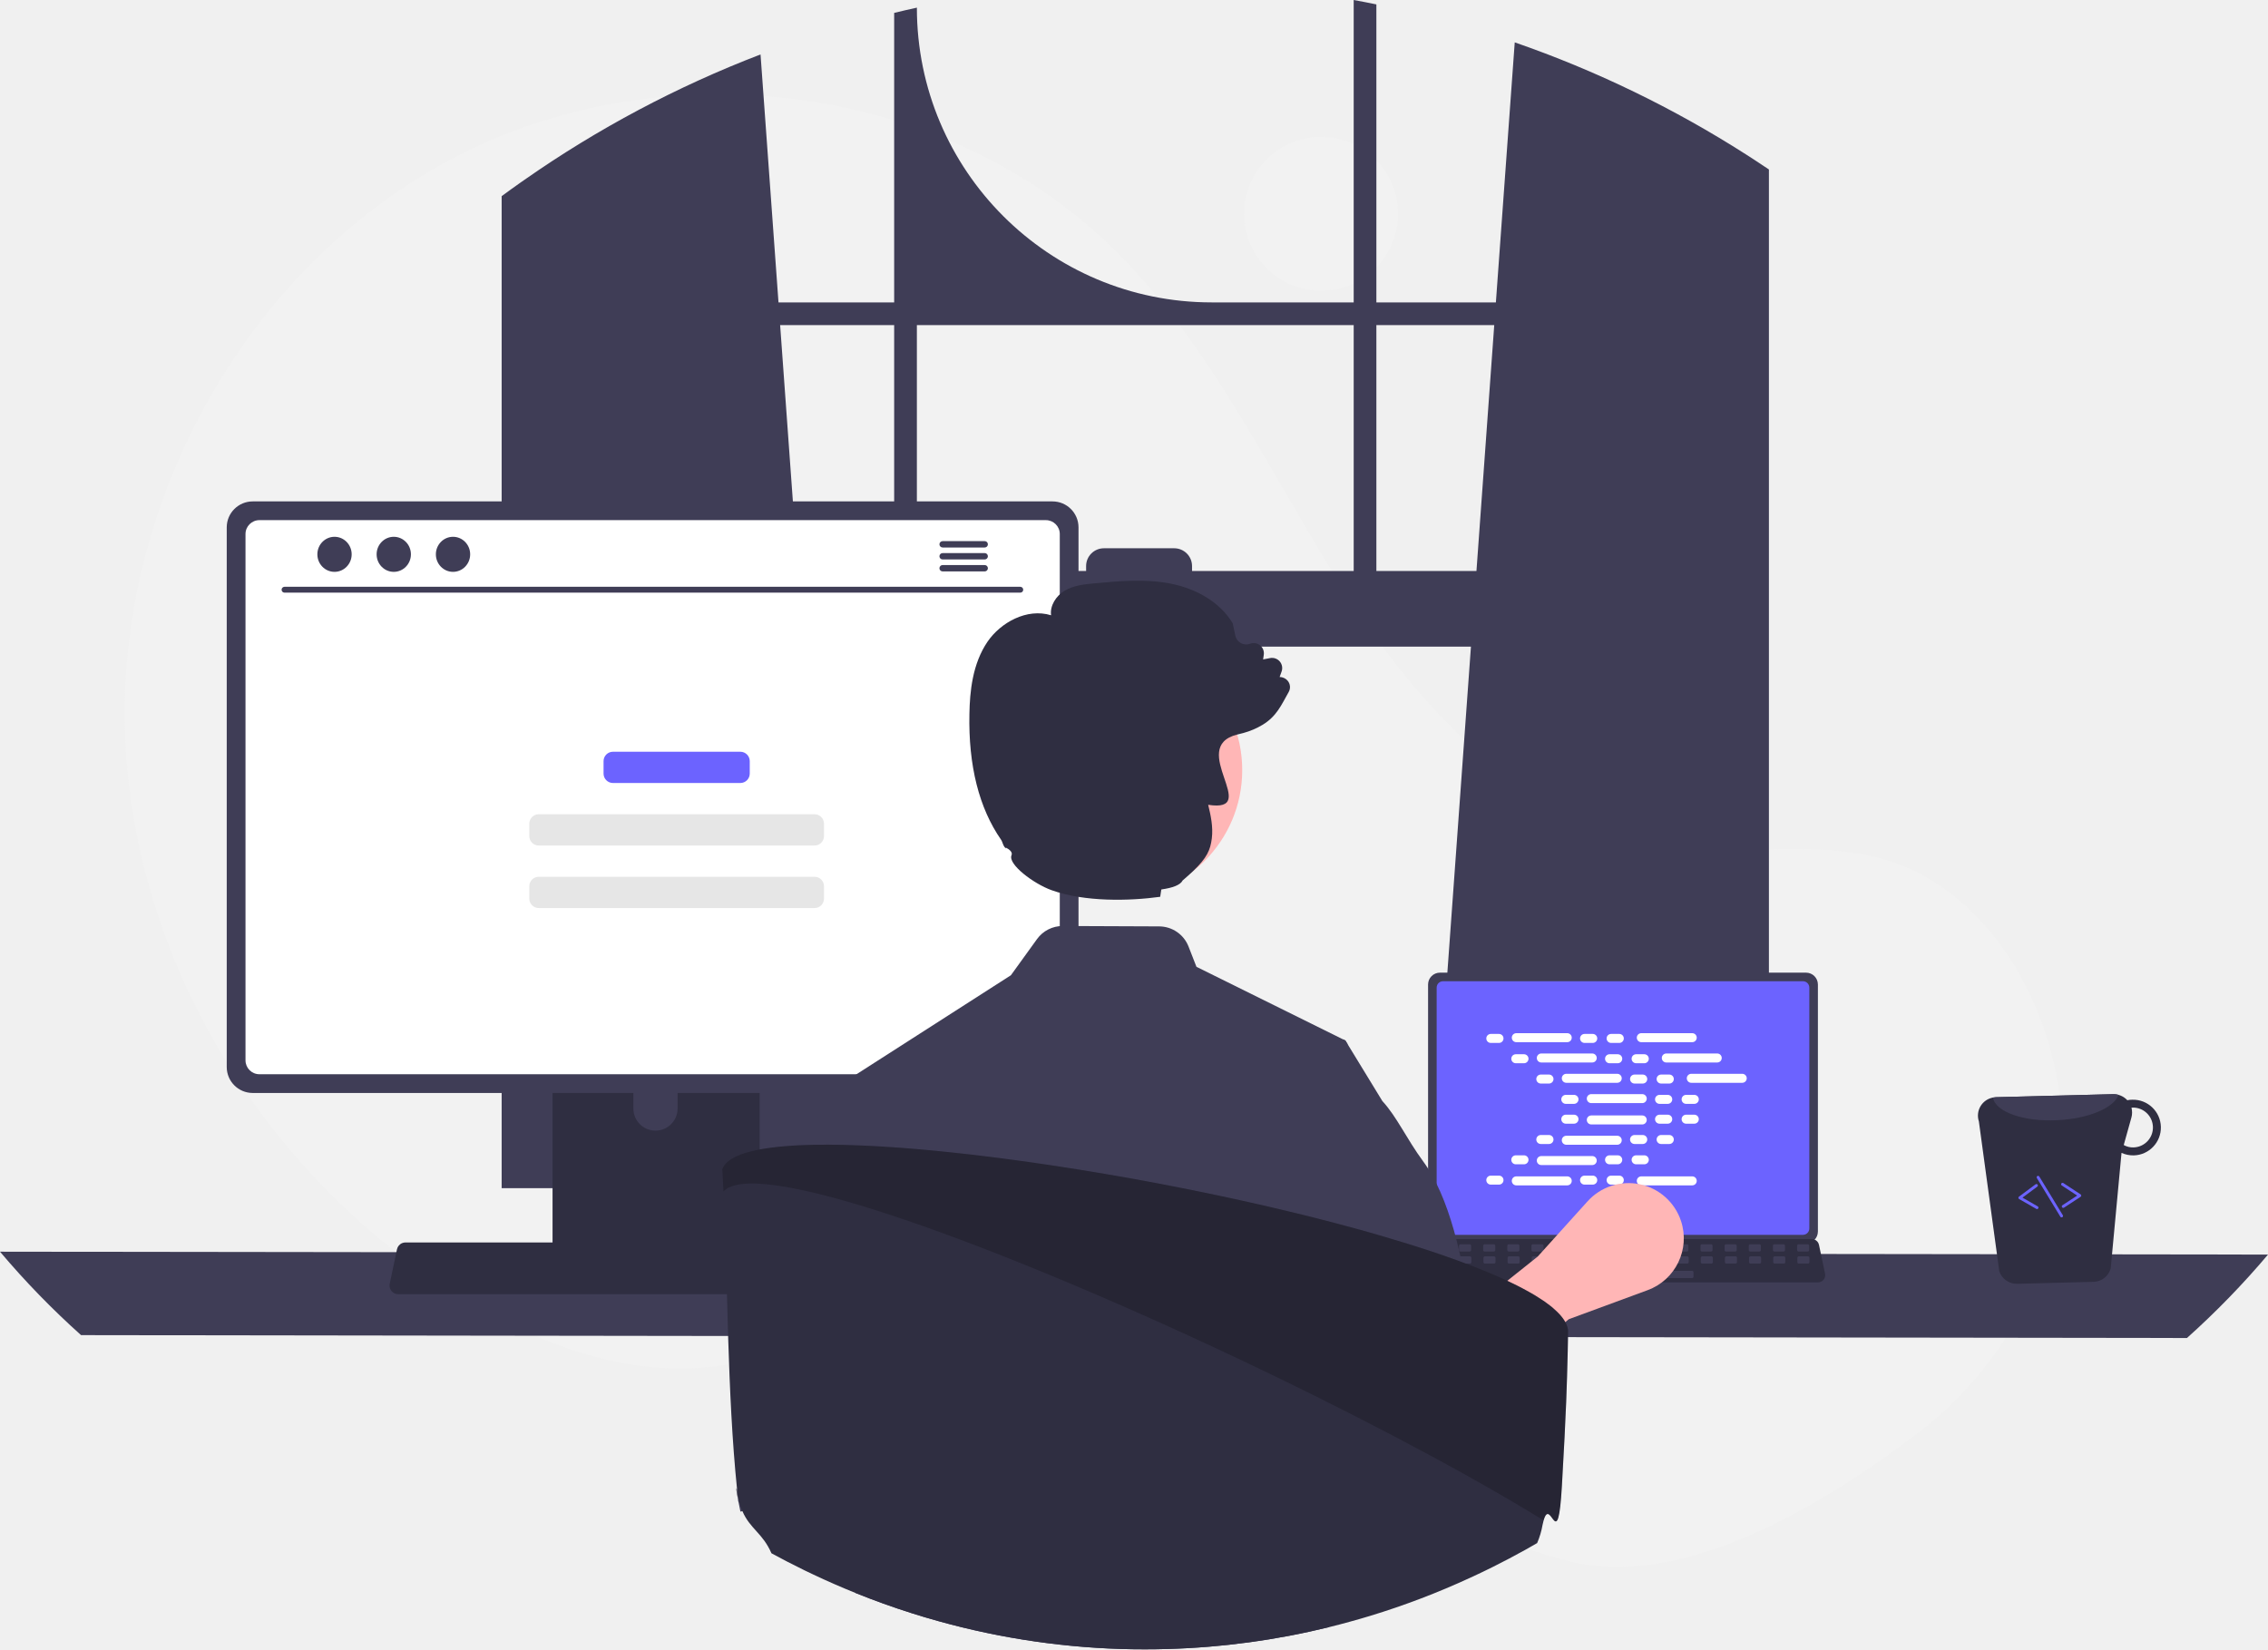
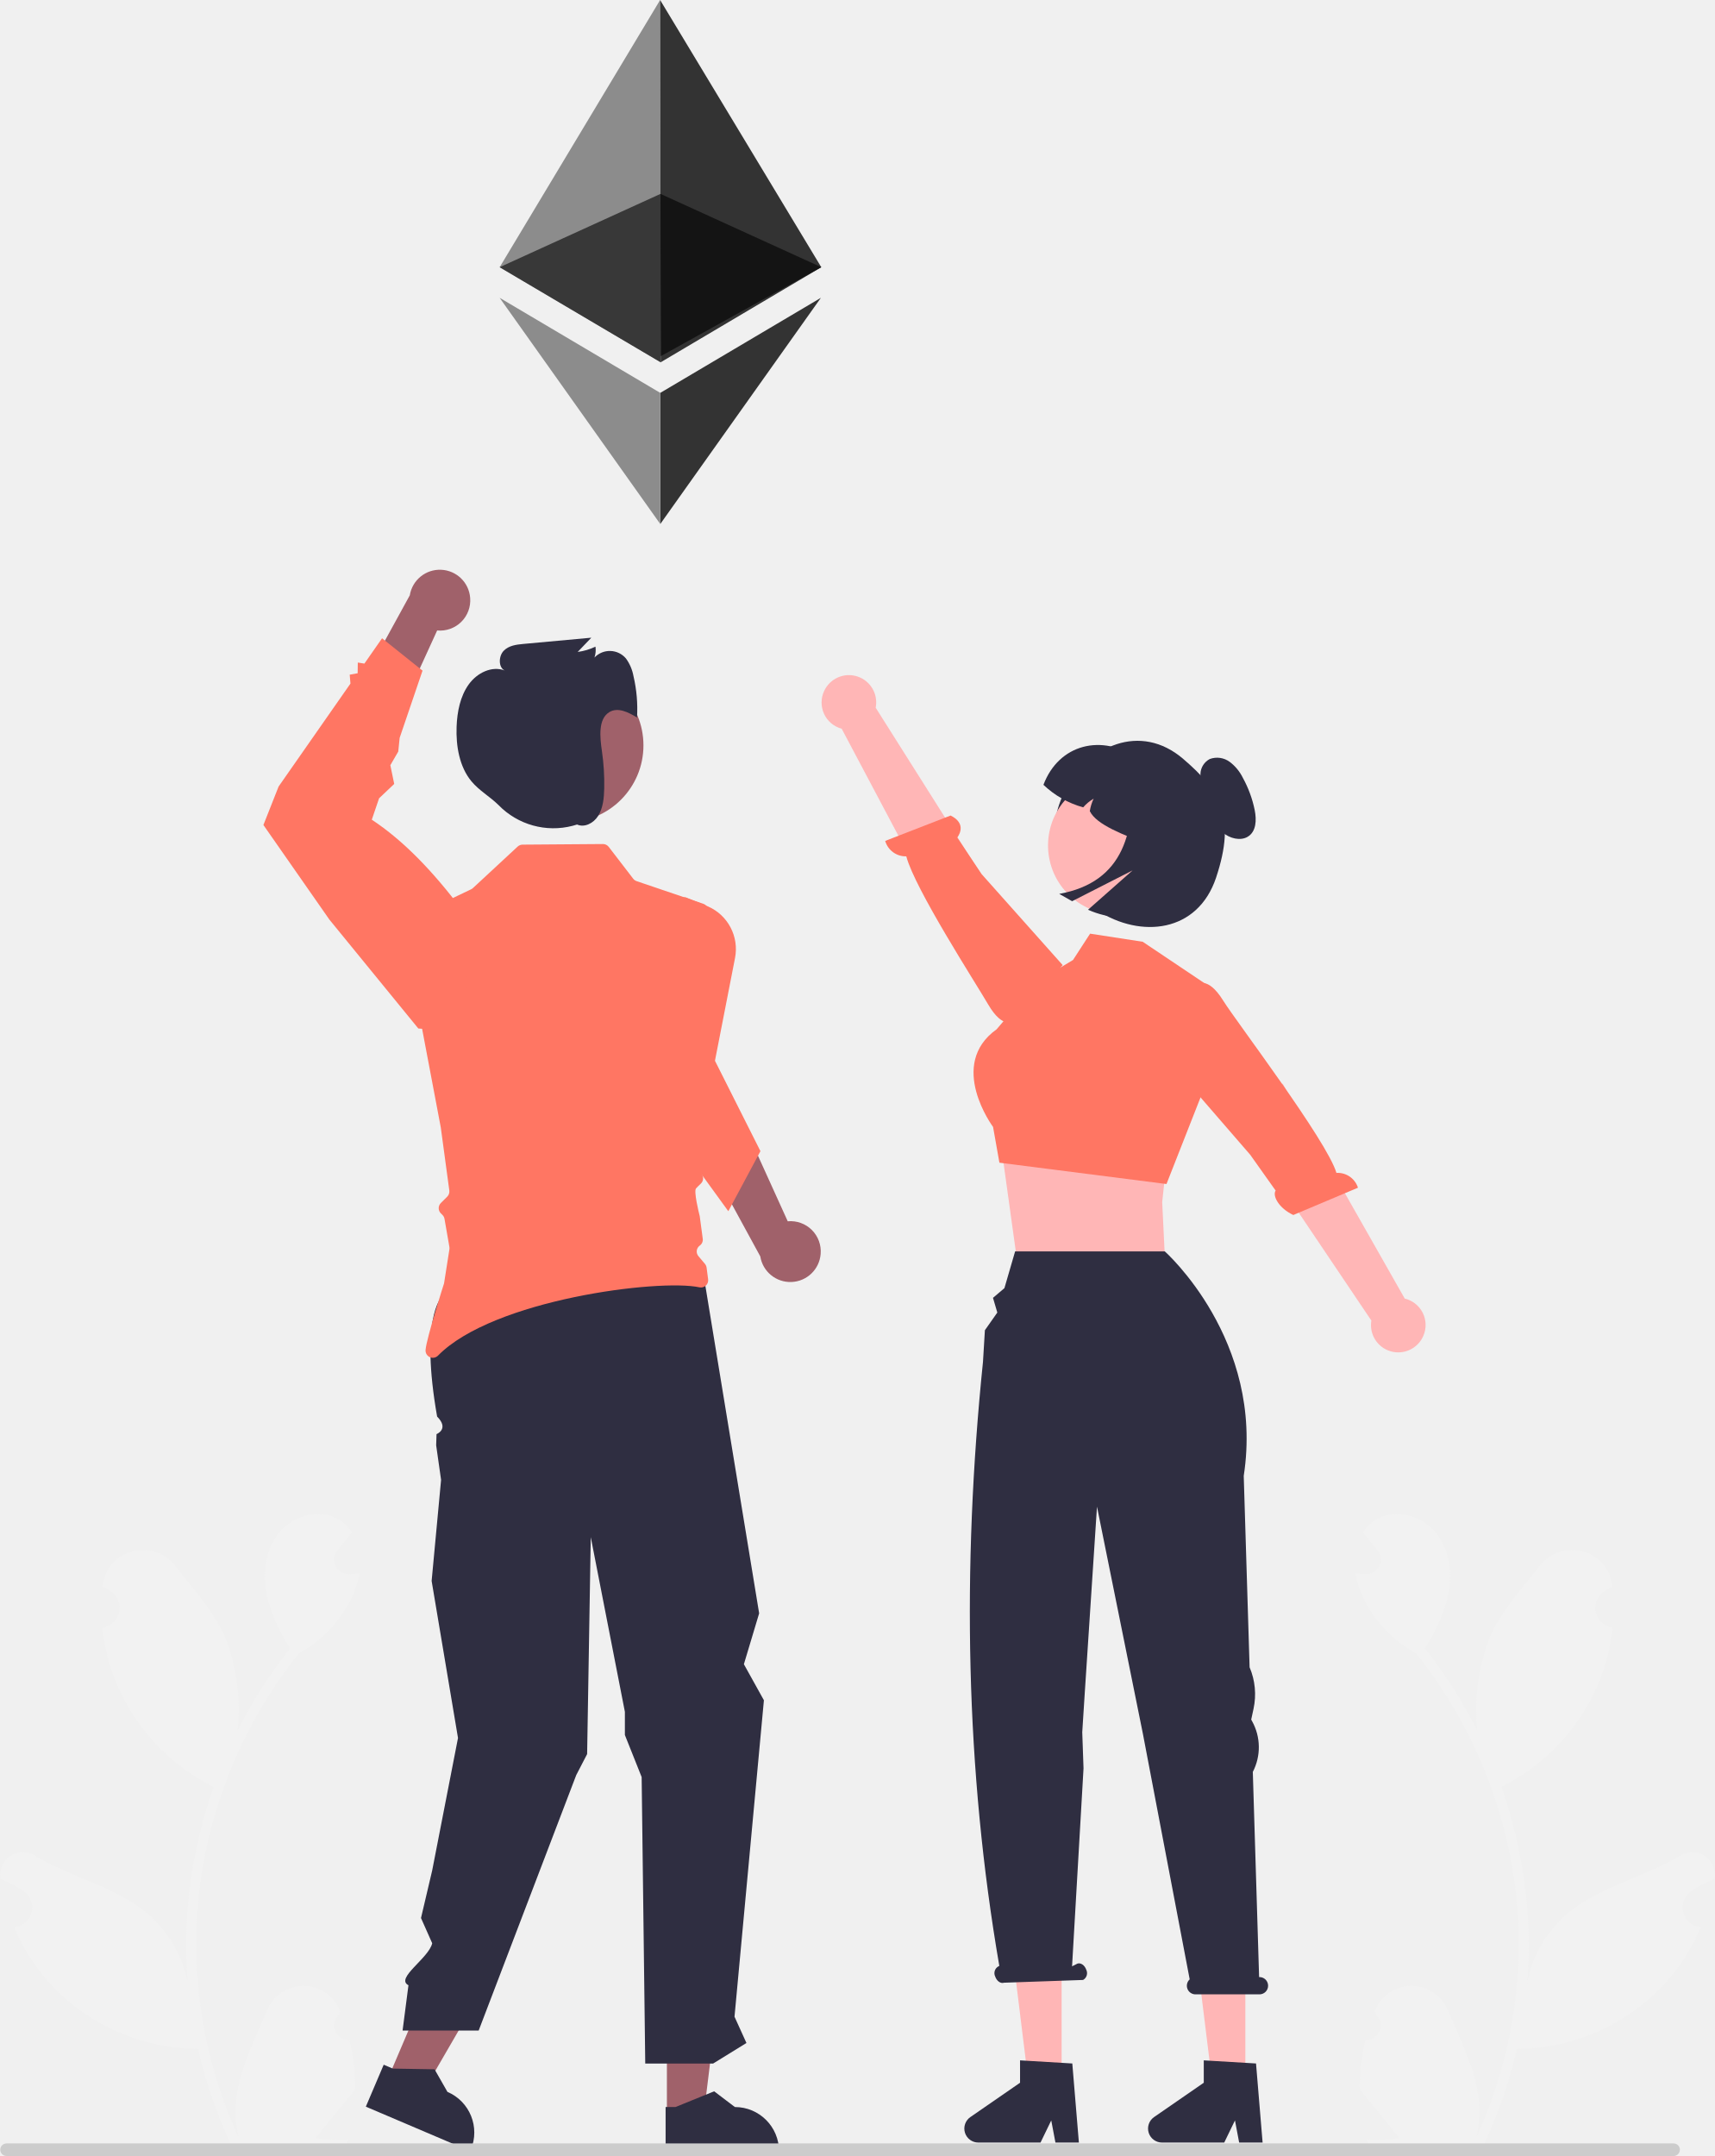
- <svg xmlns="http://www.w3.org/2000/svg" data-name="Layer 1" width="786.82" height="572.258" viewBox="0 0 786.82 572.258">
-   <circle cx="458.321" cy="74.182" r="26.701" fill="#f2f2f2" />
-   <path d="M872.038,661.023c39.688-30.229,58.644-81.025,46.776-129.482q-.442-1.806-.934-3.604c-7.867-28.763-27.332-56.101-55.7-65.291-23.82-7.717-49.82-1.783-74.669-4.851-48.781-6.024-86.601-45.494-113.211-86.819-26.611-41.325-47.062-87.583-82.422-121.724-58.285-56.275-153.362-68.391-225.627-31.76C293.987,254.121,247.955,335.391,249.918,416.386c1.963,80.995,50.046,158.432,119.875,199.517,25.652,15.093,55.321,25.785,84.848,22.044,25.62-3.246,48.899-17.013,74.399-21.1,40.091-6.426,79.927,11.701,114.603,32.824,34.676,21.123,68.17,46.16,107.574,55.952C789.478,715.131,836.881,687.801,872.038,661.023Z" transform="translate(-206.59 -163.8711)" fill="#f2f2f2" />
-   <path d="M815.016,219.191c-.87-.58-1.75-1.13-2.62-1.69a380.24,380.24,0,0,0-80.31-38.93l-6.54,90.22h-41.46v-103.39c-2.61-.54-5.24-1.05-7.87-1.53v104.92H626.946A102.27,102.27,0,0,1,524.676,166.521v-0c-2.64.57-5.26,1.18-7.88,1.83v100.44h-40.13l-6.23-86.03a380.858,380.858,0,0,0-81.94,43.53c-.44.3-.88.61-1.31.91-2.21,1.55-4.39,3.13-6.56,4.73v344.19h118.27l-2.09-28.95-11.5-158.95h231.59l-11.5,158.95-2.09,28.95h116.96v-353.45Q817.656,220.901,815.016,219.191Zm-298.22,142.78h-33.39l-6.17-85.3h39.56Zm159.42,0h-56.08v-1.69a6.18,6.18,0,0,0-6.19-6.18h-24.38a6.178,6.178,0,0,0-6.18,6.18v1.69h-58.71v-85.3h151.54Zm7.87,0v-85.3h40.89l-6.17,85.3Z" transform="translate(-206.59 -163.8711)" fill="#3f3d56" />
-   <path d="M206.59,598.162a289.003,289.003,0,0,0,28.12,28.95l730.58,1a289.003,289.003,0,0,0,28.12-28.95Z" transform="translate(-206.59 -163.8711)" fill="#3f3d56" />
-   <path d="M702.02,505.462v85.704a4.122,4.122,0,0,0,4.119,4.119H833.143a4.122,4.122,0,0,0,4.119-4.119v-85.704a4.124,4.124,0,0,0-4.119-4.115H706.139A4.124,4.124,0,0,0,702.02,505.462Z" transform="translate(-206.59 -163.8711)" fill="#3f3d56" />
-   <path d="M704.999,506.529V590.109a2.205,2.205,0,0,0,2.201,2.201H832.086a2.205,2.205,0,0,0,2.201-2.201V506.529a2.206,2.206,0,0,0-2.201-2.206H707.201A2.206,2.206,0,0,0,704.999,506.529Z" transform="translate(-206.59 -163.8711)" fill="#6c63ff" />
-   <path d="M699.364,607.881a2.47,2.47,0,0,0,1.943.93H837.299a2.502,2.502,0,0,0,2.446-3.016l-2.111-10.027a2.507,2.507,0,0,0-1.558-1.818,2.425,2.425,0,0,0-.888-.168H703.41a2.424,2.424,0,0,0-.888.168,2.507,2.507,0,0,0-1.558,1.818l-2.111,10.027A2.501,2.501,0,0,0,699.364,607.881Z" transform="translate(-206.59 -163.8711)" fill="#2f2e41" />
-   <rect x="830.034" y="595.588" width="4.188" height="2.513" rx="0.488" transform="translate(1457.666 1029.819) rotate(-180)" fill="#3f3d56" />
-   <rect x="821.657" y="595.588" width="4.188" height="2.513" rx="0.488" transform="translate(1440.912 1029.819) rotate(-180)" fill="#3f3d56" />
-   <rect x="813.28" y="595.588" width="4.188" height="2.513" rx="0.488" transform="translate(1424.158 1029.819) rotate(-180)" fill="#3f3d56" />
-   <rect x="804.903" y="595.588" width="4.188" height="2.513" rx="0.488" transform="translate(1407.404 1029.819) rotate(-180)" fill="#3f3d56" />
-   <rect x="796.526" y="595.588" width="4.188" height="2.513" rx="0.488" transform="translate(1390.65 1029.819) rotate(-180)" fill="#3f3d56" />
-   <rect x="788.149" y="595.588" width="4.188" height="2.513" rx="0.488" transform="translate(1373.896 1029.819) rotate(-180)" fill="#3f3d56" />
-   <rect x="779.772" y="595.588" width="4.188" height="2.513" rx="0.488" transform="translate(1357.142 1029.819) rotate(-180)" fill="#3f3d56" />
-   <rect x="771.395" y="595.588" width="4.188" height="2.513" rx="0.488" transform="translate(1340.388 1029.819) rotate(-180)" fill="#3f3d56" />
-   <rect x="763.018" y="595.588" width="4.188" height="2.513" rx="0.488" transform="translate(1323.634 1029.819) rotate(-180)" fill="#3f3d56" />
-   <rect x="754.641" y="595.588" width="4.188" height="2.513" rx="0.488" transform="translate(1306.88 1029.819) rotate(-180)" fill="#3f3d56" />
-   <rect x="746.264" y="595.588" width="4.188" height="2.513" rx="0.488" transform="translate(1290.126 1029.819) rotate(-180)" fill="#3f3d56" />
-   <rect x="737.887" y="595.588" width="4.188" height="2.513" rx="0.488" transform="translate(1273.372 1029.819) rotate(-180)" fill="#3f3d56" />
-   <rect x="729.51" y="595.588" width="4.188" height="2.513" rx="0.488" transform="translate(1256.618 1029.819) rotate(-180)" fill="#3f3d56" />
-   <rect x="721.133" y="595.588" width="4.188" height="2.513" rx="0.488" transform="translate(1239.865 1029.819) rotate(-180)" fill="#3f3d56" />
-   <rect x="712.756" y="595.588" width="4.188" height="2.513" rx="0.488" transform="translate(1223.111 1029.819) rotate(-180)" fill="#3f3d56" />
-   <rect x="704.379" y="595.588" width="4.188" height="2.513" rx="0.488" transform="translate(1206.357 1029.819) rotate(-180)" fill="#3f3d56" />
-   <rect x="830.133" y="599.777" width="4.188" height="2.513" rx="0.488" transform="translate(1457.864 1038.196) rotate(-180)" fill="#3f3d56" />
-   <rect x="821.756" y="599.777" width="4.188" height="2.513" rx="0.488" transform="translate(1441.11 1038.196) rotate(-180)" fill="#3f3d56" />
-   <rect x="813.379" y="599.777" width="4.188" height="2.513" rx="0.488" transform="translate(1424.356 1038.196) rotate(-180)" fill="#3f3d56" />
-   <rect x="805.002" y="599.777" width="4.188" height="2.513" rx="0.488" transform="translate(1407.602 1038.196) rotate(-180)" fill="#3f3d56" />
-   <rect x="796.625" y="599.777" width="4.188" height="2.513" rx="0.488" transform="translate(1390.848 1038.196) rotate(-180)" fill="#3f3d56" />
-   <rect x="788.248" y="599.777" width="4.188" height="2.513" rx="0.488" transform="translate(1374.094 1038.196) rotate(-180)" fill="#3f3d56" />
-   <rect x="779.871" y="599.777" width="4.188" height="2.513" rx="0.488" transform="translate(1357.34 1038.196) rotate(-180)" fill="#3f3d56" />
-   <rect x="771.494" y="599.777" width="4.188" height="2.513" rx="0.488" transform="translate(1340.586 1038.196) rotate(-180)" fill="#3f3d56" />
-   <rect x="763.117" y="599.777" width="4.188" height="2.513" rx="0.488" transform="translate(1323.832 1038.196) rotate(-180)" fill="#3f3d56" />
-   <rect x="754.74" y="599.777" width="4.188" height="2.513" rx="0.488" transform="translate(1307.078 1038.196) rotate(-180)" fill="#3f3d56" />
-   <rect x="746.363" y="599.777" width="4.188" height="2.513" rx="0.488" transform="translate(1290.324 1038.196) rotate(-180)" fill="#3f3d56" />
-   <rect x="737.986" y="599.777" width="4.188" height="2.513" rx="0.488" transform="translate(1273.57 1038.196) rotate(-180)" fill="#3f3d56" />
-   <rect x="729.609" y="599.777" width="4.188" height="2.513" rx="0.488" transform="translate(1256.816 1038.196) rotate(-180)" fill="#3f3d56" />
-   <rect x="721.232" y="599.777" width="4.188" height="2.513" rx="0.488" transform="translate(1240.062 1038.196) rotate(-180)" fill="#3f3d56" />
-   <rect x="712.855" y="599.777" width="4.188" height="2.513" rx="0.488" transform="translate(1223.309 1038.196) rotate(-180)" fill="#3f3d56" />
-   <rect x="704.478" y="599.777" width="4.188" height="2.513" rx="0.488" transform="translate(1206.555 1038.196) rotate(-180)" fill="#3f3d56" />
-   <rect x="760.604" y="604.803" width="33.508" height="2.513" rx="0.488" transform="translate(1348.126 1048.248) rotate(-180)" fill="#3f3d56" />
-   <rect x="515.631" y="358.737" width="5.966" height="3.122" rx="1.561" fill="#fff" />
-   <rect x="548.154" y="358.737" width="5.966" height="3.122" rx="1.561" fill="#fff" />
-   <rect x="557.369" y="358.737" width="5.966" height="3.122" rx="1.561" fill="#fff" />
-   <rect x="524.477" y="358.477" width="20.796" height="3.122" rx="1.561" fill="#fff" />
-   <rect x="567.841" y="358.477" width="20.796" height="3.122" rx="1.561" fill="#fff" />
-   <rect x="524.304" y="365.784" width="5.966" height="3.122" rx="1.561" fill="#fff" />
-   <rect x="556.827" y="365.784" width="5.966" height="3.122" rx="1.561" fill="#fff" />
-   <rect x="566.042" y="365.784" width="5.966" height="3.122" rx="1.561" fill="#fff" />
-   <rect x="533.15" y="365.523" width="20.796" height="3.122" rx="1.561" fill="#fff" />
-   <rect x="576.514" y="365.523" width="20.796" height="3.122" rx="1.561" fill="#fff" />
-   <rect x="532.977" y="372.83" width="5.966" height="3.122" rx="1.561" fill="#fff" />
-   <rect x="565.5" y="372.83" width="5.966" height="3.122" rx="1.561" fill="#fff" />
-   <rect x="574.715" y="372.83" width="5.966" height="3.122" rx="1.561" fill="#fff" />
-   <rect x="541.823" y="372.57" width="20.796" height="3.122" rx="1.561" fill="#fff" />
-   <rect x="585.187" y="372.57" width="20.796" height="3.122" rx="1.561" fill="#fff" />
-   <rect x="541.649" y="379.877" width="5.966" height="3.122" rx="1.561" fill="#fff" />
-   <rect x="574.172" y="379.877" width="5.966" height="3.122" rx="1.561" fill="#fff" />
-   <rect x="583.387" y="379.877" width="5.966" height="3.122" rx="1.561" fill="#fff" />
-   <rect x="550.496" y="379.617" width="20.796" height="3.122" rx="1.561" fill="#fff" />
-   <rect x="548.154" y="407.898" width="5.966" height="3.122" rx="1.561" fill="#fff" />
-   <rect x="557.369" y="407.898" width="5.966" height="3.122" rx="1.561" fill="#fff" />
-   <rect x="567.841" y="408.158" width="20.796" height="3.122" rx="1.561" fill="#fff" />
-   <rect x="515.631" y="407.898" width="5.966" height="3.122" rx="1.561" fill="#fff" />
-   <rect x="524.477" y="408.158" width="20.796" height="3.122" rx="1.561" fill="#fff" />
-   <rect x="524.304" y="400.851" width="5.966" height="3.122" rx="1.561" fill="#fff" />
-   <rect x="556.827" y="400.851" width="5.966" height="3.122" rx="1.561" fill="#fff" />
-   <rect x="566.042" y="400.851" width="5.966" height="3.122" rx="1.561" fill="#fff" />
-   <rect x="533.15" y="401.111" width="20.796" height="3.122" rx="1.561" fill="#fff" />
-   <rect x="532.977" y="393.804" width="5.966" height="3.122" rx="1.561" fill="#fff" />
-   <rect x="565.5" y="393.804" width="5.966" height="3.122" rx="1.561" fill="#fff" />
-   <rect x="574.715" y="393.804" width="5.966" height="3.122" rx="1.561" fill="#fff" />
-   <rect x="541.823" y="394.064" width="20.796" height="3.122" rx="1.561" fill="#fff" />
-   <rect x="541.649" y="386.758" width="5.966" height="3.122" rx="1.561" fill="#fff" />
-   <rect x="574.172" y="386.758" width="5.966" height="3.122" rx="1.561" fill="#fff" />
-   <rect x="583.387" y="386.758" width="5.966" height="3.122" rx="1.561" fill="#fff" />
-   <rect x="550.496" y="387.018" width="20.796" height="3.122" rx="1.561" fill="#fff" />
-   <path d="M711.507,654.353l-13.35-21.102,41.902-33.403,17.295-19.161a19.161,19.161,0,0,1,32.418,6.828h0a19.161,19.161,0,0,1-11.57,23.991l-27.349,10.075Z" transform="translate(-206.59 -163.8711)" fill="#ffb6b6" />
-   <path d="M398.28,501.352v102.56h71.85v-102.56a3.448,3.448,0,0,0-2.43-3.3,3.175,3.175,0,0,0-1.03-.16H401.75A3.463,3.463,0,0,0,398.28,501.352Zm28.04,35.24a7.67,7.67,0,0,1,15.34,0v11.9a7.67,7.67,0,0,1-15.34,0Z" transform="translate(-206.59 -163.8711)" fill="#2f2e41" />
-   <path d="M398.06,600.632v9.89a1.946,1.946,0,0,0,1.93,1.94h68.43a1.94,1.94,0,0,0,1.93-1.94v-9.89Z" transform="translate(-206.59 -163.8711)" fill="#3f3d56" />
-   <path d="M285.25,346.832V534.092a9.007,9.007,0,0,0,9,9h277.5a9.007,9.007,0,0,0,9-9V346.832a9.011,9.011,0,0,0-9-8.99H294.25A9.012,9.012,0,0,0,285.25,346.832Z" transform="translate(-206.59 -163.8711)" fill="#3f3d56" />
-   <path d="M291.76,349.162v182.62a4.818,4.818,0,0,0,4.81,4.81H569.44a4.818,4.818,0,0,0,4.81-4.81v-182.62a4.82,4.82,0,0,0-4.81-4.82H296.57A4.821,4.821,0,0,0,291.76,349.162Z" transform="translate(-206.59 -163.8711)" fill="#fff" />
-   <path d="M342.4,611.792a2.948,2.948,0,0,0,2.32,1.11h162.34a2.987,2.987,0,0,0,2.92-3.6l-2.52-11.97a2.993,2.993,0,0,0-1.86-2.17,2.895,2.895,0,0,0-1.06-.2H347.23a2.894,2.894,0,0,0-1.06.2,2.992,2.992,0,0,0-1.86,2.17l-2.52,11.97A2.985,2.985,0,0,0,342.4,611.792Z" transform="translate(-206.59 -163.8711)" fill="#2f2e41" />
-   <path d="M560.585,369.499H305.261a1.016,1.016,0,0,1,0-2.031H560.585a1.016,1.016,0,0,1,0,2.031Z" transform="translate(-206.59 -163.8711)" fill="#3f3d56" />
-   <ellipse cx="116.051" cy="192.33" rx="5.95" ry="6.083" fill="#3f3d56" />
-   <ellipse cx="136.607" cy="192.33" rx="5.95" ry="6.083" fill="#3f3d56" />
-   <ellipse cx="157.163" cy="192.33" rx="5.95" ry="6.083" fill="#3f3d56" />
-   <path d="M548.206,351.622h-14.6a1.105,1.105,0,0,0,0,2.21h14.6a1.105,1.105,0,0,0,0-2.21Z" transform="translate(-206.59 -163.8711)" fill="#3f3d56" />
-   <path d="M548.206,355.772h-14.6a1.105,1.105,0,0,0,0,2.21h14.6a1.105,1.105,0,0,0,0-2.21Z" transform="translate(-206.59 -163.8711)" fill="#3f3d56" />
-   <path d="M548.206,359.922h-14.6a1.105,1.105,0,0,0,0,2.21h14.6a1.105,1.105,0,0,0,0-2.21Z" transform="translate(-206.59 -163.8711)" fill="#3f3d56" />
-   <path d="M900.186,604.972a6.416,6.416,0,0,0,6.183,4.331l26.492-.682a6.329,6.329,0,0,0,5.981-4.657l3.749-40.087a9.794,9.794,0,0,0,4.238.871,9.661,9.661,0,1,0-.485-19.317,8.184,8.184,0,0,0-1.736.181,6.548,6.548,0,0,0-4.874-2.103l-40.751,1.052a5.853,5.853,0,0,0-1.005.125,6.365,6.365,0,0,0-4.873,8.265Zm43.173-43.817,2.668-9.553a6.506,6.506,0,0,0,.02-3.375c.129-0.0.244-.062.373-.062a6.91,6.91,0,0,1,.324,13.817A6.505,6.505,0,0,1,943.359,561.156Z" transform="translate(-206.59 -163.8711)" fill="#2f2e41" />
-   <path d="M897.978,544.686c.868,4.964,10.629,8.454,22.366,7.847,10.793-.497,19.617-4.287,21.234-8.778a6.025,6.025,0,0,0-1.844-.246l-40.751,1.052A5.853,5.853,0,0,0,897.978,544.686Z" transform="translate(-206.59 -163.8711)" fill="#3f3d56" />
-   <path d="M922.494,582.944a.497.497,0,0,0,.151-.066l5.753-3.766a.499.499,0,0,0,0-.836l-5.98-3.917a.5.5,0,1,0-.548.836l5.341,3.498-5.114,3.348a.5.5,0,0,0,.396.903Z" transform="translate(-206.59 -163.8711)" fill="#6c63ff" />
-   <path d="M913.408,583.363a.5.5,0,0,0,.126-.918l-5.303-3.04,5.126-3.807a.5.5,0,1,0-.596-.802l-5.739,4.263a.5.5,0,0,0,.049.835l5.965,3.42A.5.5,0,0,0,913.408,583.363Z" transform="translate(-206.59 -163.8711)" fill="#6c63ff" />
-   <path d="M921.922,586.244a.482.482,0,0,0,.137-.058.5.5,0,0,0,.168-.687l-8.155-13.408a.5.5,0,0,0-.854.521l8.155,13.408A.5.5,0,0,0,921.922,586.244Z" transform="translate(-206.59 -163.8711)" fill="#6c63ff" />
-   <rect x="209.385" y="260.827" width="50.719" height="10.846" rx="3.264" fill="#6c63ff" />
-   <rect x="183.626" y="282.519" width="102.236" height="10.846" rx="3.264" fill="#e6e6e6" />
-   <rect x="183.626" y="304.21" width="102.236" height="10.846" rx="3.264" fill="#e6e6e6" />
-   <path d="M497.301,540.717l.217.684.011.023,6.525,19.838,7.506,22.861,14.123,42.961.137,6.673v.023l1.049,53.684-2.909,7.278,3.274,11.932s-1.506-18.037-9.582-7.679c-4.574,5.886-9.925,11.91-14.317,17.556q9.6,3.884,19.507,7.027c1.426.456,2.863.89,4.301,1.323q.462.137.924.274a266.863,266.863,0,0,0,67.351,10.826c1.186.034,2.35.057,3.479.08.399.011.787.023,1.175.023,1.278.011,2.544.023,3.822.023q3.867,0,7.7-.114a266.853,266.853,0,0,0,56.091-7.586c-.125-7.586-.468-16.45-.958-25.918-.228-4.643-5.35-9.674-5.658-14.533-.217-3.65,4.381-7.084,4.141-10.792-1.551-22.827-3.491-14.064-4.928-30.229q-.222-2.379-.411-4.552c-.924-10.381-1.563-16.872-1.563-16.872l6.137-38.683,9.639-60.734-.742-1.221-.833-.411-50.844-25.165-2.761-7.073a10.979,10.979,0,0,0-10.141-6.947l-33.493-.137a10.931,10.931,0,0,0-8.909,4.529l-9.069,12.56Z" transform="translate(-206.59 -163.8711)" fill="#3f3d56" />
-   <path d="M533.407,617.525,525.82,633.758l-5.179,11.088-8.909,46.646-4.46,4.734L503.45,679.467l-39.998,8.881c-1.312-7.29-.351.247-1.161-7.75.228-.228.468-.456.707-.685.639-.593,1.175-1.152,1.164-1.688-.456-27.584.913-74.526,12.343-102.966a60.053,60.053,0,0,1,7.027-13.107c.228-.308.445-.616.662-.924,5.27-7.381,8.601-14.647,13.324-19.815v-.011a.53.53,0,0,0,.08-.08.157.157,0,0,0,.046-.034l32.443-17.203,1.392,39.105.992,28.109Z" transform="translate(-206.59 -163.8711)" fill="#3f3d56" />
-   <path d="M650.391,622.135l9.476,20.275,3.307,7.061,8.907,46.642,4.446,4.723,3.83-16.755,1.8-.369,32.459-6.722,9.461,30.046a17.984,17.984,0,0,0-3.261-22.506c-.646-.585-1.184-1.154-1.169-1.692.538-32.443-1.446-91.684-19.367-116.066-5.692-7.738-9.107-15.445-14.076-20.829-.015-.015-.015-.031-.031-.031L674.081,526.114l-.738-1.215-.831-.415Z" transform="translate(-206.59 -163.8711)" fill="#3f3d56" />
-   <circle id="a657ec4b-47ce-4d2a-9c58-81a811696ca9" data-name="Ellipse 5" cx="386.397" cy="267.201" r="44.558" fill="#ffb6b6" />
-   <path d="M653.212,399.948a3.759,3.759,0,0,0-2.69-1.19l.67-1.86a3.528,3.528,0,0,0-3.96-4.7l-2.44.47.23-1.63a3.534,3.534,0,0,0-4.73-3.82,3.766,3.766,0,0,1-3.24-.23,3.846,3.846,0,0,1-1.92-2.61l-.85-4.1-.09-.22c-4.14-6.9-12.1-11.92-21.84-13.76-8.67-1.65-17.56-.81-26.13-.02-3.4.32-7.24.68-10.44,2.64-2.72,1.68-5.02,5.04-4.55,8.43-8.45-2.59-17.51,2.58-22,9.1-5.32,7.76-6.19,17.48-6.33,25.08-.38,17.98,3.33,32.69,11,43.73.56.8.7,2.47,1.81,3.03l-.23-.37c1.24.62,2.5,1.62,2.03,2.69-1.35,3.08,7.62,9.89,13.94,12.14,11.53,4.11,26.86,3.76,37.64,2.28l.38-2.55c3.89-.53,6.63-1.54,7.4-3.12,1.36-1.16,2.52-2.2,3.53-3.16l.01-.01c.02-.02.06-.05.08-.07,4.87-4.67,6-7.33,6.51-11.38.49-3.97-.38-8-1.27-11.63,18.74,2.9-7.38-19.96,10.08-24.38a5.434,5.434,0,0,1,.61-.15c.51-.12,1.02-.24,1.51-.38a26.448,26.448,0,0,0,6.72-2.87c4.88-2.97,6.49-6.91,9.01-11.35A3.427,3.427,0,0,0,653.212,399.948Z" transform="translate(-206.59 -163.8711)" fill="#2f2e41" />
-   <path d="M750.582,625.308c-.01,1.75-.03,4.2-.11,7.23q-.015.63-.03,1.29c-.13,5.57-.26,10.24-.47,15.43-.01.36-.02.71-.04,1.07-.28,7.24-.72,15.67-1.48,29.02-1.41,24.66-3.87,3.39-6.34,12.04-.12.43-.25.94-.37,1.54a27.916,27.916,0,0,1-1.88,6.33c-1.31.78-2.66,1.53-3.99,2.28-3.79,2.11-7.64,4.14-11.52,6.07-2.18,1.08-4.37,2.14-6.57,3.16-.35.16-.69.32-1.03.47a270.887,270.887,0,0,1-34.75,13.26c-2.32.7-4.63,1.38-6.97,2.01-2.44.68-4.88,1.32-7.35,1.92a266.893,266.893,0,0,1-56.09,7.59c-2.55.08-5.12.11-7.7.11-1.28,0-2.54-.01-3.82-.02-.39,0-.78-.01-1.17-.02-1.13-.03-2.3-.05-3.48-.08a266.663,266.663,0,0,1-67.35-10.83l-.93-.27c-1.44-.44-2.87-.87-4.3-1.33q-9.9-3.135-19.51-7.02-7.335-2.955-14.5-6.34a.339.339,0,0,1-.12-.06c-1-.46-2.01-.94-3.01-1.43-.13-.07-.27-.14-.41-.21q-5.595-2.73-11.07-5.72c-3.07-7.05-7.39-8.4-10.07-14.6a25.874,25.874,0,0,1-1.68-5.74c0-.02-.01-.04-.01-.07.28,3.72-1.19-6.6-.01-.04-.01-.12-.02-.25-.03-.4-.03-.36-.07-.8-.13-1.35-3.43-33.49-3.21-71.79-4.7-103.35q-.15-3.06-.31-5.86c-.03-.62-.07-1.23-.11-1.83.07-.18.15-.37.24-.55a1.002,1.002,0,0,1,.07-.15,1.623,1.623,0,0,1,.1-.18c.02-.03.05-.07.07-.1a.917.917,0,0,1,.05-.1c.09-.14.19-.29.3-.43.05-.06.09-.11.14-.16a.808.808,0,0,1,.12-.14.637.637,0,0,1,.11-.13c.04-.04.08-.09.13-.14a.302.302,0,0,1,.08-.08,2.033,2.033,0,0,1,.26-.25,9.624,9.624,0,0,1,1.14-.9c.14-.09.29-.18.43-.28a19.135,19.135,0,0,1,3.17-1.52c.38-.14.76-.27,1.17-.41.15-.04.29-.09.44-.14.22-.07.44-.14.67-.19,1.14-.34,2.37-.63,3.7-.9.16-.03.33-.06.5-.1.24-.05.49-.09.74-.13.34-.06.69-.12,1.04-.18,2.97-.47,6.34-.82,10.06-1.05q.525-.03,1.05-.06c.41-.02.82-.04,1.24-.06.35-.02.71-.03,1.07-.04.35-.02.71-.03,1.08-.04,1.01-.03,2.05-.06,3.11-.08,3.02-.06,6.2-.04,9.54.03,1.55.04,3.13.08,4.75.15.11,0,.21.01.31.01,1.41.05,2.83.11,4.29.19,1.02.05,2.05.1,3.08.16.97.06,1.95.12,2.94.19.77.04,1.54.1,2.32.15.66.05,1.32.1,1.98.14l.9.06c.49.04.98.07,1.48.12,1.1.09,2.2.18,3.32.27,1.11.1,2.24.2,3.37.3s2.27.21,3.41.32c.12.01.23.02.34.03,1.04.11,2.08.21,3.13.32.24.02.49.04.73.07,1.001.101,2.022.218,3.032.326.31.033.618.066.929.1.791.086,1.572.161,2.368.254,1.05.12,2.12.23,3.16.37.81.09,1.62.18,2.43.28,1.27.15,2.56.31,3.85.48.49.06.98.12,1.47.19,3.68.46,7.4.97,11.18,1.5,5.73.81,11.55,1.69,17.41,2.64q8.805,1.425,17.71,3.01c1.5.27,3,.54,4.51.82q1.02.195,2.04.39c1.16.21,2.32.43,3.48.65,1.16.22,2.32.44,3.48.67,1.38.27,2.77.54,4.15.81,9.09,1.8,18.13,3.72,26.95,5.73,1.45.33,2.9.67,4.34,1q4.32,1.005,8.56,2.04c.78.18,1.55.37,2.32.56,1.92.48,3.84.96,5.73,1.45l.33.09c1.39.34,2.75.69,4.11,1.05q4.815,1.26,9.47,2.55,3.09.855,6.11,1.73c3.01.87,5.96,1.75,8.83,2.64.71.22,1.42.44,2.12.65,2.1.65,4.17,1.31,6.18,1.97,1.6.52,3.16,1.05,4.7,1.58q2.31.795,4.53,1.59c.95.34,1.89.7,2.83,1.04,1.35.5,2.68,1,3.98,1.5.4.15.79.31,1.18.46.25.11.49.2.73.3.47.19.95.37,1.41.56.47.18.93.37,1.39.57.45.18.91.37,1.35.56.45.18.89.37,1.33.57.37.15.73.31,1.08.47.71.31,1.42.62,2.11.94.34.16.68.31,1.02.47l.78.36c.11.06.22.11.33.16.25.12.51.25.76.37.58.27,1.15.56,1.71.83.75.38,1.48.76,2.18,1.13.71.38,1.4.76,2.06,1.13.11.06.21.12.32.18.15.08.3.17.45.25.51.29,1,.59,1.49.88.96.59,1.87,1.17,2.72,1.75.19.13.37.26.56.38.63.45,1.23.89,1.79,1.34,0,.01,0,.01.01.01.19.14.37.29.55.43.15.14.31.26.46.4.52.45,1,.88,1.44,1.32a5.667,5.667,0,0,1,.42.43,1.208,1.208,0,0,1,.16.16c.2.2.38.4.55.6a.553.553,0,0,1,.07.09c.24.28.46.56.67.84.1.14.21.28.3.42.12.17.24.35.34.52.09.14.17.29.25.43a7.257,7.257,0,0,1,.54,1.13,5.241,5.241,0,0,1,.27.82A5.844,5.844,0,0,1,750.582,625.308Z" transform="translate(-206.59 -163.8711)" fill="#2f2e41" />
-   <path d="M750.582,625.308c-.01,1.75-.03,4.2-.11,7.23-.01.42-.03.85-.04,1.29-.1,4.25-.25,9.5-.46,15.43-.01.36-.02.71-.04,1.07-.28,7.24-.72,15.67-1.48,29.02-1.41,24.66-3.87,3.39-6.34,12.04-6.86-4.22-14.38-8.64-22.42-13.18q-2.175-1.23-4.39-2.47c-16.08-8.97-34.04-18.37-52.79-27.68-.74-.37-1.49-.74-2.23-1.1-42.95-21.23-89.83-41.88-127.81-55.66-7.33-2.66-14.33-5.06-20.91-7.17-13.86-4.43-25.84-7.53-35.06-8.87-9.6-1.4-16.23-.9-18.91,1.99q-.15-3.06-.31-5.86-.06-.93-.12-1.83c.062-.165.142-.322.22-.48.011-.023.019-.047.03-.07a1.002,1.002,0,0,1,.07-.15,1.623,1.623,0,0,1,.1-.18,1.06,1.06,0,0,1,.12-.2c.09-.14.19-.29.3-.43a3.483,3.483,0,0,1,.26-.3.637.637,0,0,1,.11-.13c.04-.04.08-.09.13-.14a.302.302,0,0,1,.08-.08,2.033,2.033,0,0,1,.26-.25,9.624,9.624,0,0,1,1.14-.9c.14-.09.29-.18.43-.28a19.135,19.135,0,0,1,3.17-1.52c.38-.14.76-.27,1.17-.41.15-.04.29-.09.44-.14.22-.07.44-.14.67-.19,1.14-.34,2.37-.63,3.7-.9.4-.08.82-.16,1.24-.23.34-.06.69-.12,1.04-.18,2.97-.47,6.34-.82,10.06-1.05q.525-.03,1.05-.06c.41-.02.82-.04,1.24-.06.35-.02.71-.03,1.07-.04.35-.02.71-.03,1.08-.04,1.01-.03,2.05-.06,3.11-.08,3.02-.05,6.2-.03,9.54.04,1.55.03,3.13.08,4.75.15.1,0,.21.01.31.01,1.41.04,2.84.11,4.29.18,1.02.05,2.05.1,3.08.16.97.06,1.95.12,2.94.19.77.04,1.54.1,2.32.15.66.05,1.32.1,1.98.14.79.06,1.58.12,2.38.18,1.1.09,2.2.18,3.32.27,1.11.1,2.24.2,3.37.3s2.27.21,3.41.32c.12.01.23.02.34.03,1.04.11,2.08.21,3.13.32q8.73.885,17.97,2.07,5.52.705,11.18,1.51c5.73.81,11.55,1.69,17.41,2.63q8.805,1.425,17.71,3.01c1.5.27,3,.54,4.51.82q2.76.51,5.52,1.04c1.16.22,2.32.44,3.48.67,1.38.27,2.77.54,4.15.81,9.09,1.8,18.13,3.72,26.95,5.73,1.45.33,2.9.67,4.34,1q4.32,1.005,8.56,2.04c.78.19,1.55.38,2.32.57q2.895.72,5.73,1.44v.01c.11.02.22.05.33.08,1.38.35,2.75.7,4.11,1.06q4.815,1.26,9.47,2.54c2.06.58,4.1,1.15,6.11,1.73,3.01.88,5.96,1.76,8.83,2.64.71.22,1.42.44,2.12.65q3.15.99,6.18,1.97c1.6.52,3.16,1.05,4.7,1.58q2.31.795,4.53,1.59c.96.34,1.9.69,2.83,1.03,1.36.5,2.68,1,3.98,1.51.4.15.79.31,1.18.46.73.28,1.44.57,2.14.86.47.18.93.37,1.39.57.45.18.91.37,1.35.56.45.18.89.37,1.33.57.37.15.73.31,1.08.47.71.31,1.42.62,2.11.94.34.16.68.31,1.02.47l.78.36c.11.06.22.11.33.16.85.4,1.67.8,2.47,1.2.75.38,1.48.76,2.18,1.13.83.44,1.62.87,2.38,1.31.15.08.3.17.45.25.51.29,1,.59,1.49.88.96.59,1.87,1.17,2.72,1.75.84.58,1.62,1.15,2.35,1.72,0,.01,0,.01.01.01.35.28.69.56,1.01.83.52.45,1,.88,1.44,1.32a5.667,5.667,0,0,1,.42.43,1.208,1.208,0,0,1,.16.16c.21.23.42.46.62.69.24.28.46.56.67.84.1.14.21.28.3.42.12.17.24.35.34.52.09.14.17.29.25.43a7.257,7.257,0,0,1,.54,1.13,6.053,6.053,0,0,1,.27.82A5.844,5.844,0,0,1,750.582,625.308Z" transform="translate(-206.59 -163.8711)" opacity="0.2" />
+ <svg xmlns="http://www.w3.org/2000/svg" data-name="Layer 1" width="423.876" height="532.804" viewBox="0 0 423.876 532.804">
+   <path d="M474.453,687.758a3.613,3.613,0,0,1-2.619-6.263c.091-.362.156-.622.248-.984q-.049-.118-.098-.236a9.703,9.703,0,0,0-17.898.067c-2.927,7.051-6.654,14.113-7.572,21.568a28.705,28.705,0,0,0,.504,9.872A115.086,115.086,0,0,1,436.548,663.983a111.08,111.08,0,0,1,.689-12.392q.571-5.06,1.584-10.047a116.419,116.419,0,0,1,23.087-49.342,30.983,30.983,0,0,0,12.886-13.369,23.633,23.633,0,0,0,2.149-6.458c-.627.082-1.265.134-1.892.175-.195.01-.401.021-.597.031l-.074.003a3.58,3.58,0,0,1-2.94-5.832q.406-.5.813-.999c.411-.514.833-1.018,1.244-1.532a1.782,1.782,0,0,0,.134-.154c.473-.586.946-1.162,1.419-1.748a10.352,10.352,0,0,0-3.394-3.28c-4.741-2.777-11.281-.854-14.706,3.435-3.435,4.288-4.083,10.304-2.89,15.662a41.485,41.485,0,0,0,5.738,12.793c-.257.329-.525.648-.782.977a117.171,117.171,0,0,0-12.23,19.375,48.709,48.709,0,0,0-2.908-22.624c-2.783-6.715-8.001-12.37-12.595-18.175-5.519-6.973-16.835-3.93-17.807,4.909q-.014.128-.028.257,1.024.577,2.004,1.226a4.901,4.901,0,0,1-1.976,8.919l-.1.015a48.767,48.767,0,0,0,1.285,7.291,50.21,50.21,0,0,0,25,31.468c.401.206.792.411,1.193.607a119.597,119.597,0,0,0-6.438,30.296,113.434,113.434,0,0,0,.082,18.315l-.031-.216a29.974,29.974,0,0,0-10.232-17.308c-7.874-6.469-18.999-8.851-27.494-14.05a5.625,5.625,0,0,0-8.616,5.473q.017.114.035.227a32.925,32.925,0,0,1,3.692,1.779q1.024.578,2.004,1.226a4.901,4.901,0,0,1-1.976,8.919l-.1.015c-.072.01-.134.021-.206.031a48.808,48.808,0,0,0,8.978,14.058A50.254,50.254,0,0,0,437,689.929h.01a119.563,119.563,0,0,0,8.032,23.447h28.692c.103-.319.195-.648.288-.967a32.599,32.599,0,0,1-7.939-.473c2.129-2.612,4.257-5.245,6.386-7.857a1.781,1.781,0,0,0,.134-.154c1.08-1.337,2.17-2.663,3.25-4l.001-.002a47.75,47.75,0,0,0-1.399-12.164Z" transform="translate(-388.0619 -183.5979)" fill="#f2f2f2" />
+   <path d="M725.547,687.758a3.613,3.613,0,0,0,2.619-6.263c-.091-.362-.156-.622-.248-.984q.049-.118.098-.236a9.703,9.703,0,0,1,17.898.067c2.927,7.051,6.654,14.113,7.572,21.568a28.705,28.705,0,0,1-.504,9.872A115.086,115.086,0,0,0,763.452,663.983a111.08,111.08,0,0,0-.689-12.392q-.571-5.06-1.584-10.047a116.419,116.419,0,0,0-23.087-49.342,30.983,30.983,0,0,1-12.886-13.369,23.633,23.633,0,0,1-2.149-6.458c.627.082,1.265.134,1.892.175.195.01.401.021.597.031l.074.003a3.58,3.58,0,0,0,2.94-5.832q-.406-.5-.813-.999c-.411-.514-.833-1.018-1.244-1.532a1.782,1.782,0,0,1-.134-.154c-.473-.586-.946-1.162-1.419-1.748a10.352,10.352,0,0,1,3.394-3.28c4.741-2.777,11.281-.854,14.706,3.435,3.435,4.288,4.083,10.304,2.89,15.662a41.485,41.485,0,0,1-5.738,12.793c.257.329.525.648.782.977a117.171,117.171,0,0,1,12.23,19.375,48.709,48.709,0,0,1,2.908-22.624c2.783-6.715,8.001-12.37,12.595-18.175,5.519-6.973,16.835-3.93,17.807,4.909q.014.128.028.257-1.024.577-2.004,1.226a4.901,4.901,0,0,0,1.976,8.919l.1.015a48.767,48.767,0,0,1-1.285,7.291,50.21,50.21,0,0,1-25,31.468c-.401.206-.792.411-1.193.607a119.597,119.597,0,0,1,6.438,30.296,113.434,113.434,0,0,1-.082,18.315l.031-.216a29.974,29.974,0,0,1,10.232-17.308c7.874-6.469,18.999-8.851,27.494-14.05a5.625,5.625,0,0,1,8.616,5.473q-.017.114-.035.227a32.925,32.925,0,0,0-3.692,1.779q-1.024.578-2.004,1.226a4.901,4.901,0,0,0,1.976,8.919l.1.015c.072.01.134.021.206.031a48.808,48.808,0,0,1-8.978,14.058A50.254,50.254,0,0,1,763,689.929h-.01a119.563,119.563,0,0,1-8.032,23.447H726.266c-.103-.319-.195-.648-.288-.967a32.599,32.599,0,0,0,7.939-.473c-2.129-2.612-4.257-5.245-6.386-7.857a1.781,1.781,0,0,1-.134-.154c-1.08-1.337-2.17-2.663-3.25-4l-.001-.002a47.75,47.75,0,0,1,1.399-12.164Z" transform="translate(-388.0619 -183.5979)" fill="#f2f2f2" />
+   <polygon points="95.525 514.522 103.913 518.096 121.692 487.445 109.312 482.17 95.525 514.522" fill="#a0616a" />
+   <polygon points="164.839 522.46 173.956 522.459 178.294 487.291 164.837 487.292 164.839 522.46" fill="#a0616a" />
+   <path d="M552.58,715.569l28.037-.001V715.213a10.914,10.914,0,0,0-10.913-10.913h-.001l-5.121-3.885-9.555,3.886-2.447 0Z" transform="translate(-388.0619 -183.5979)" fill="#2f2e41" />
+   <path d="M478.487,704.209,504.28,715.2l.139-.326a10.914,10.914,0,0,0-5.761-14.318l-.001-0-3.188-5.582-10.314-.172-2.252-.96Z" transform="translate(-388.0619 -183.5979)" fill="#2f2e41" />
+   <path d="M561.844,497.923,575.701,582.297l-3.771,12.573,4.948,8.905-7.267,78.204,2.95,6.494-8.242,5.083H547.549l-.89-70.799-4.143-10.395V606.634l-8.433-43.171-.9,53.613-2.692,5.193-24.119,63.138H487.567l1.454-11.204h0c-3.369-1.706,5.059-6.691,5.868-10.38l-2.769-6.23,2.769-11.768,6.378-32.729-6.517-38.806,2.334-24.978-1.215-8.544.092-2.763s3.214-1.24.145-4.336c-4.25-24.091.978-29.319.978-29.319L518.01,492.102Z" transform="translate(-388.0619 -183.5979)" fill="#2f2e41" />
+   <circle id="a947ada5-bf6f-4e8a-be72-c0404926012e" data-name="ab6171fa-7d69-4734-b81c-8dff60f9761b" cx="140.038" cy="184.204" r="19.004" fill="#a0616a" />
+   <path d="M504.273,331.347a7.478,7.478,0,0,1-8.159,8.058l-11.042,24.173-7.328-11.706,11.609-21.161a7.519,7.519,0,0,1,14.92.635Z" transform="translate(-388.0619 -183.5979)" fill="#a0616a" />
+   <path d="M563.09,499.739a1.786,1.786,0,0,1-2.15,1.99c-9.95-2.15-51.01,3.01-64.61,16.87a1.796,1.796,0,0,1-3.08-1.39c.24-2.98,4.57-16.46,4.57-16.46l1.32-8.4a1.947,1.947,0,0,0,0-.59l-1.21-6.95a1.821,1.821,0,0,0-.5-.96l-.41-.41a1.799,1.799,0,0,1,0-2.54l1.59-1.58a1.841,1.841,0,0,0,.51-1.51l-2.11-15.6c-.01-.03-.01-.07-.02-.1l-9.32-49.22a1.798,1.798,0,0,1,.99-1.95l15.84-7.57a1.767,1.767,0,0,0,.45-.3l11.06-10.26a1.854,1.854,0,0,1,1.2-.48l19.88-.15a1.81,1.81,0,0,1,1.43.7l6.05,7.87a1.794,1.794,0,0,0,.84.6l4.1,1.39,11.84,4.02.55.19a1.784,1.784,0,0,1,1.2,1.62.859.859,0,0,1,.01.16l-2.96,61.26a1.94,1.94,0,0,0,.14.79l1.42,3.31a1.805,1.805,0,0,1-.41,2c-.42.4-.9.86-1.2,1.2-.61.67.69,5.98.89,6.75a1.414,1.414,0,0,1,.04.2l.73,5.49a1.784,1.784,0,0,1-.74,1.69,1.789,1.789,0,0,0-.32,2.62l1.6,1.89a1.908,1.908,0,0,1,.41.93Z" transform="translate(-388.0619 -183.5979)" fill="#ff7663" />
+   <path d="M523.238,385.876q-.122-.268-.243-.538c.031.001.062.005.093.006Z" transform="translate(-388.0619 -183.5979)" fill="#2f2e41" />
+   <path d="M590.903,493.488a7.478,7.478,0,0,0-8.138-8.079l-10.98-24.202-7.358,11.687,11.555,21.191a7.519,7.519,0,0,0,14.921-.597Z" transform="translate(-388.0619 -183.5979)" fill="#a0616a" />
+   <path d="M576.02,468.079l-.61,1.14-6.43,12.02-.9,1.68-6.28-8.65-20.61-28.38,2.93-17.8,5.39-22.3,7.99-.46,5.6,2.29h0a11.499,11.499,0,0,1,6.64,12.723L564.78,445.739Z" transform="translate(-388.0619 -183.5979)" fill="#ff7663" />
+   <path d="M544.645,350.702a10.695,10.695,0,0,0-1.86-4.373,5.23,5.23,0,0,0-7.791-.237,5.735,5.735,0,0,0,.252-2.69,14.571,14.571,0,0,1-4.399,1.308l3.372-3.521-16.787,1.542c-1.733.159-3.606.385-4.878,1.701-1.272,1.316-1.343,4.125.265,4.859-3.169-1.193-6.807.539-8.898,3.441-2.091,2.902-2.86,6.73-3.002,10.443-.183,4.815.714,9.942,3.654,13.487,1.922,2.318,4.543,3.764,6.67,5.849l.064.063a18.908,18.908,0,0,0,18.303,5.099c.363-.1.723-.21,1.085-.314,1.809.818,4.062-.3,5.204-2.12,1.218-1.94,1.458-4.422,1.51-6.786a55.635,55.635,0,0,0-.57-9.245c-.503-3.446-.957-7.86,1.772-9.591,2.125-1.348,4.765-.018,6.905,1.302A35.53,35.53,0,0,0,544.645,350.702Z" transform="translate(-388.0619 -183.5979)" fill="#2f2e41" />
+   <path d="M504.121,438.679l-12.663-.914-21.977-26.907L453.168,387.475l3.757-9.506,17.759-25.442L474.5,350.329l1.965-.354.035-2.646,1.631.259L482.5,341.329l10,8-5.655,16.613L486.5,369.329l-1.957,3.373.957,4.627-3.74,3.549-1.801,5.289c7.768,5.109,15.135,12.752,22.317,22.317Z" transform="translate(-388.0619 -183.5979)" fill="#ff7663" />
+   <polygon points="288.635 284.344 287.262 297.074 288.07 313.768 251.094 309.375 247.619 284.344 252.046 284.387 288.635 284.344" fill="#ffb6b6" />
+   <path d="M644.501,426.102l8.786-5.272,4.213-6.501,13,2,15.892,10.653-.156,24.161-9.853,25.059-41.296-5.272-1.569-8.839s-11.422-15.341.879-24.128Z" transform="translate(-388.0619 -183.5979)" fill="#ff7663" />
+   <path d="M591.766,354.359a6.707,6.707,0,0,0,4.335,9.326l28.607,53.976L636.255,408.75l-31.75-50.255a6.743,6.743,0,0,0-12.738-4.136Z" transform="translate(-388.0619 -183.5979)" fill="#ffb6b6" />
+   <path d="M638.692,435.901s-2.651,2.351-6.421-4.141c-3.018-5.197-18.069-28.469-20.201-36.537a5.269,5.269,0,0,1-5.213-3.814l16.168-6.275c3.515,1.757,2.539,4.193,1.648,5.453l6.021,9.032,20.028,22.476-10.084,12.14Z" transform="translate(-388.0619 -183.5979)" fill="#ff7663" />
+   <polygon points="307.814 515.476 299.73 515.476 295.882 484.294 307.814 484.294 307.814 515.476" fill="#ffb6b6" />
+   <path d="M700.142,713.08h-5.797l-1.035-5.474-2.65,5.474h-15.376a3.456,3.456,0,0,1-1.964-6.301l12.279-8.48v-5.534l12.915.771Z" transform="translate(-388.0619 -183.5979)" fill="#2f2e41" />
+   <polygon points="262.404 515.476 254.32 515.476 250.472 484.294 262.404 484.294 262.404 515.476" fill="#ffb6b6" />
+   <path d="M654.732,713.08H648.935l-1.035-5.474-2.65,5.474H629.874a3.456,3.456,0,0,1-1.964-6.301l12.279-8.48v-5.534l12.915.771Z" transform="translate(-388.0619 -183.5979)" fill="#2f2e41" />
+   <path d="M699.364,672.184h-.088l-1.555-50.7a13.258,13.258,0,0,0-.174-12.528l-.223-.403.577-2.675a17.041,17.041,0,0,0-.974-10.256l-1.45-47.294c5.182-33.582-19.513-55.483-19.513-55.483H638.971l-2.644,9.083L633.5,504.329l1.07,3.634L631.5,512.329l-.471,7.801c-5.25,51.152-4.298,100.999,4.034,149.292l-.227.115a1.919,1.919,0,0,0-.784,2.531c.385,1.115,1.36,1.791,2.178,1.508l19.537-.68a1.919,1.919,0,0,0,.784-2.531c-.385-1.115-1.36-1.791-2.178-1.508l-1.328.672,2.833-48.924-.314-8.936.648-10.138,2.995-45.601,11.335,56.076,11.578,60.741a2.13,2.13,0,0,0,1.436,3.709h15.809a2.136,2.136,0,0,0,0-4.273Z" transform="translate(-388.0619 -183.5979)" fill="#2f2e41" />
+   <path d="M739.877,513.705a6.707,6.707,0,0,0-4.605-9.196L705.102,451.391l-11.282,9.245,33.203,49.307a6.743,6.743,0,0,0,12.854,3.762Z" transform="translate(-388.0619 -183.5979)" fill="#ffb6b6" />
+   <path d="M683.877,426.945s2.581-2.427,6.539,3.952c3.168,5.107,25.608,34.553,27.974,42.555a5.269,5.269,0,0,1,5.322,3.66l-15.977,6.744c-3.564-1.654-5.225-4.748-4.371-6.033L697.081,468.97l-23.554-27.192,8.452-13.112Z" transform="translate(-388.0619 -183.5979)" fill="#ff7663" />
+   <path d="M803.283,714.849a1.549,1.549,0,0,1-1.553,1.553H389.679a1.553,1.553,0,0,1,0-3.106H801.729A1.549,1.549,0,0,1,803.283,714.849Z" transform="translate(-388.0619 -183.5979)" fill="#ccc" />
+   <path d="M651.182,379.266c-5.379,10.602-1.865,22.883,8.117,29.341,10.794,6.983,24.808,5.454,29.341-8.117,5.048-15.113.901-21.596-8.117-29.341C669.955,362.072,656.994,367.81,651.182,379.266Z" transform="translate(-388.0619 -183.5979)" fill="#2f2e41" />
+   <path d="M677.661,402.884a17.031,17.031,0,0,1-27.1-20.635l.148-.194a17.031,17.031,0,0,1,26.948,20.826Z" transform="translate(-388.0619 -183.5979)" fill="#ffb6b6" />
+   <path d="M645.969,377.549a23.27,23.27,0,0,0,9.823,5.566,10.177,10.177,0,0,1,2.589-2.145,10.887,10.887,0,0,0-.95,3.074c1.642,3.408,8.349,5.857,14.758,8.362L680.679,377.423l-11.237-6.367C660.412,364.813,649.782,367.477,645.969,377.549Z" transform="translate(-388.0619 -183.5979)" fill="#2f2e41" />
+   <path d="M687.083,371.168a5.234,5.234,0,0,1,4.948.723,11.028,11.028,0,0,1,3.23,3.929,28.169,28.169,0,0,1,2.929,7.982c.485,2.417.403,5.338-1.766,6.6-1.809,1.052-4.396.39-6.059-1.015a13.461,13.461,0,0,1-3.411-5.306,18.752,18.752,0,0,0-3.021-5.526l1.498.699a13.092,13.092,0,0,1-.652-4.46A4.319,4.319,0,0,1,687.083,371.168Z" transform="translate(-388.0619 -183.5979)" fill="#2f2e41" />
+   <path d="M667.647,373.131l12.056,6.831a14.128,14.128,0,0,1,5.327,19.256l0,0a21.929,21.929,0,0,1-28.039,9.202l11.016-9.725-14.945,7.614-3.191-1.808C665.899,401.588,668.991,389.016,667.647,373.131Z" transform="translate(-388.0619 -183.5979)" fill="#2f2e41" />
+   <polygon points="163.162 0 123.5 66.033 163.297 89.529 163.162 0" fill="#8c8c8c" />
+   <polygon points="202.998 66.033 163.162 0 163.297 89.529 202.998 66.033" fill="#333" />
+   <polygon points="123.5 66.033 163.249 47.916 163.297 89.529 123.5 66.033" fill="#383838" />
+   <polygon points="202.998 66.033 163.249 47.916 163.335 88.008 202.998 66.033" fill="#141414" />
+   <polygon points="202.901 73.595 163.2 97.091 163.2 129.5 202.901 73.595" fill="#333" />
+   <polygon points="123.498 73.595 163.2 97.091 163.2 129.5 123.498 73.595" fill="#8c8c8c" />
</svg>
